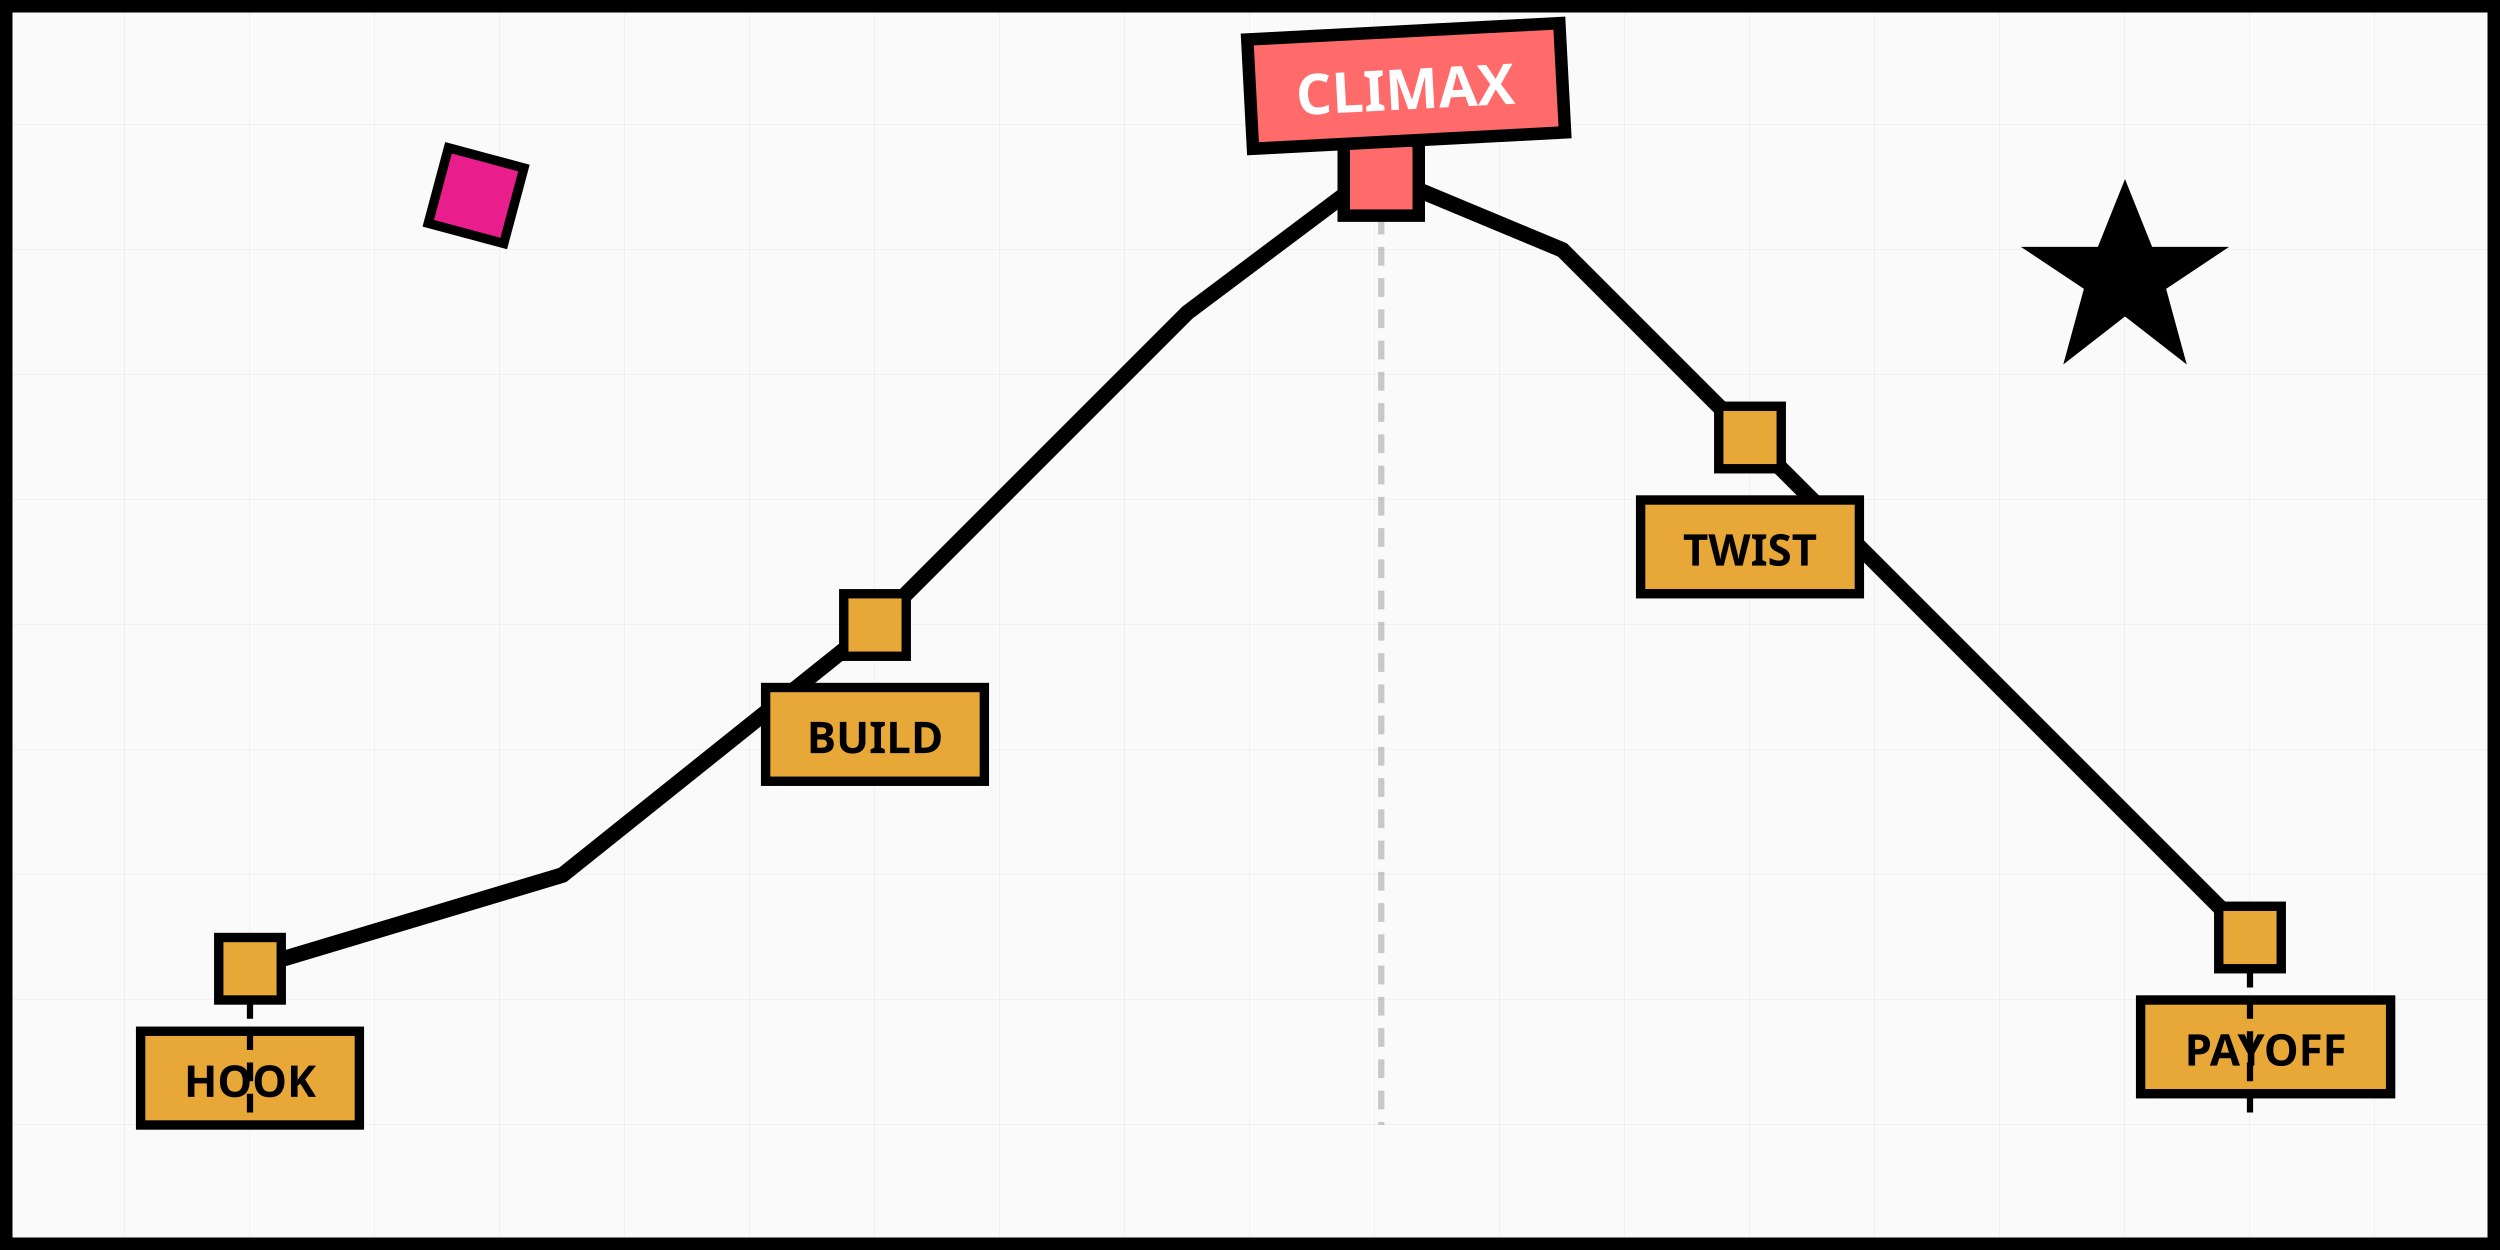
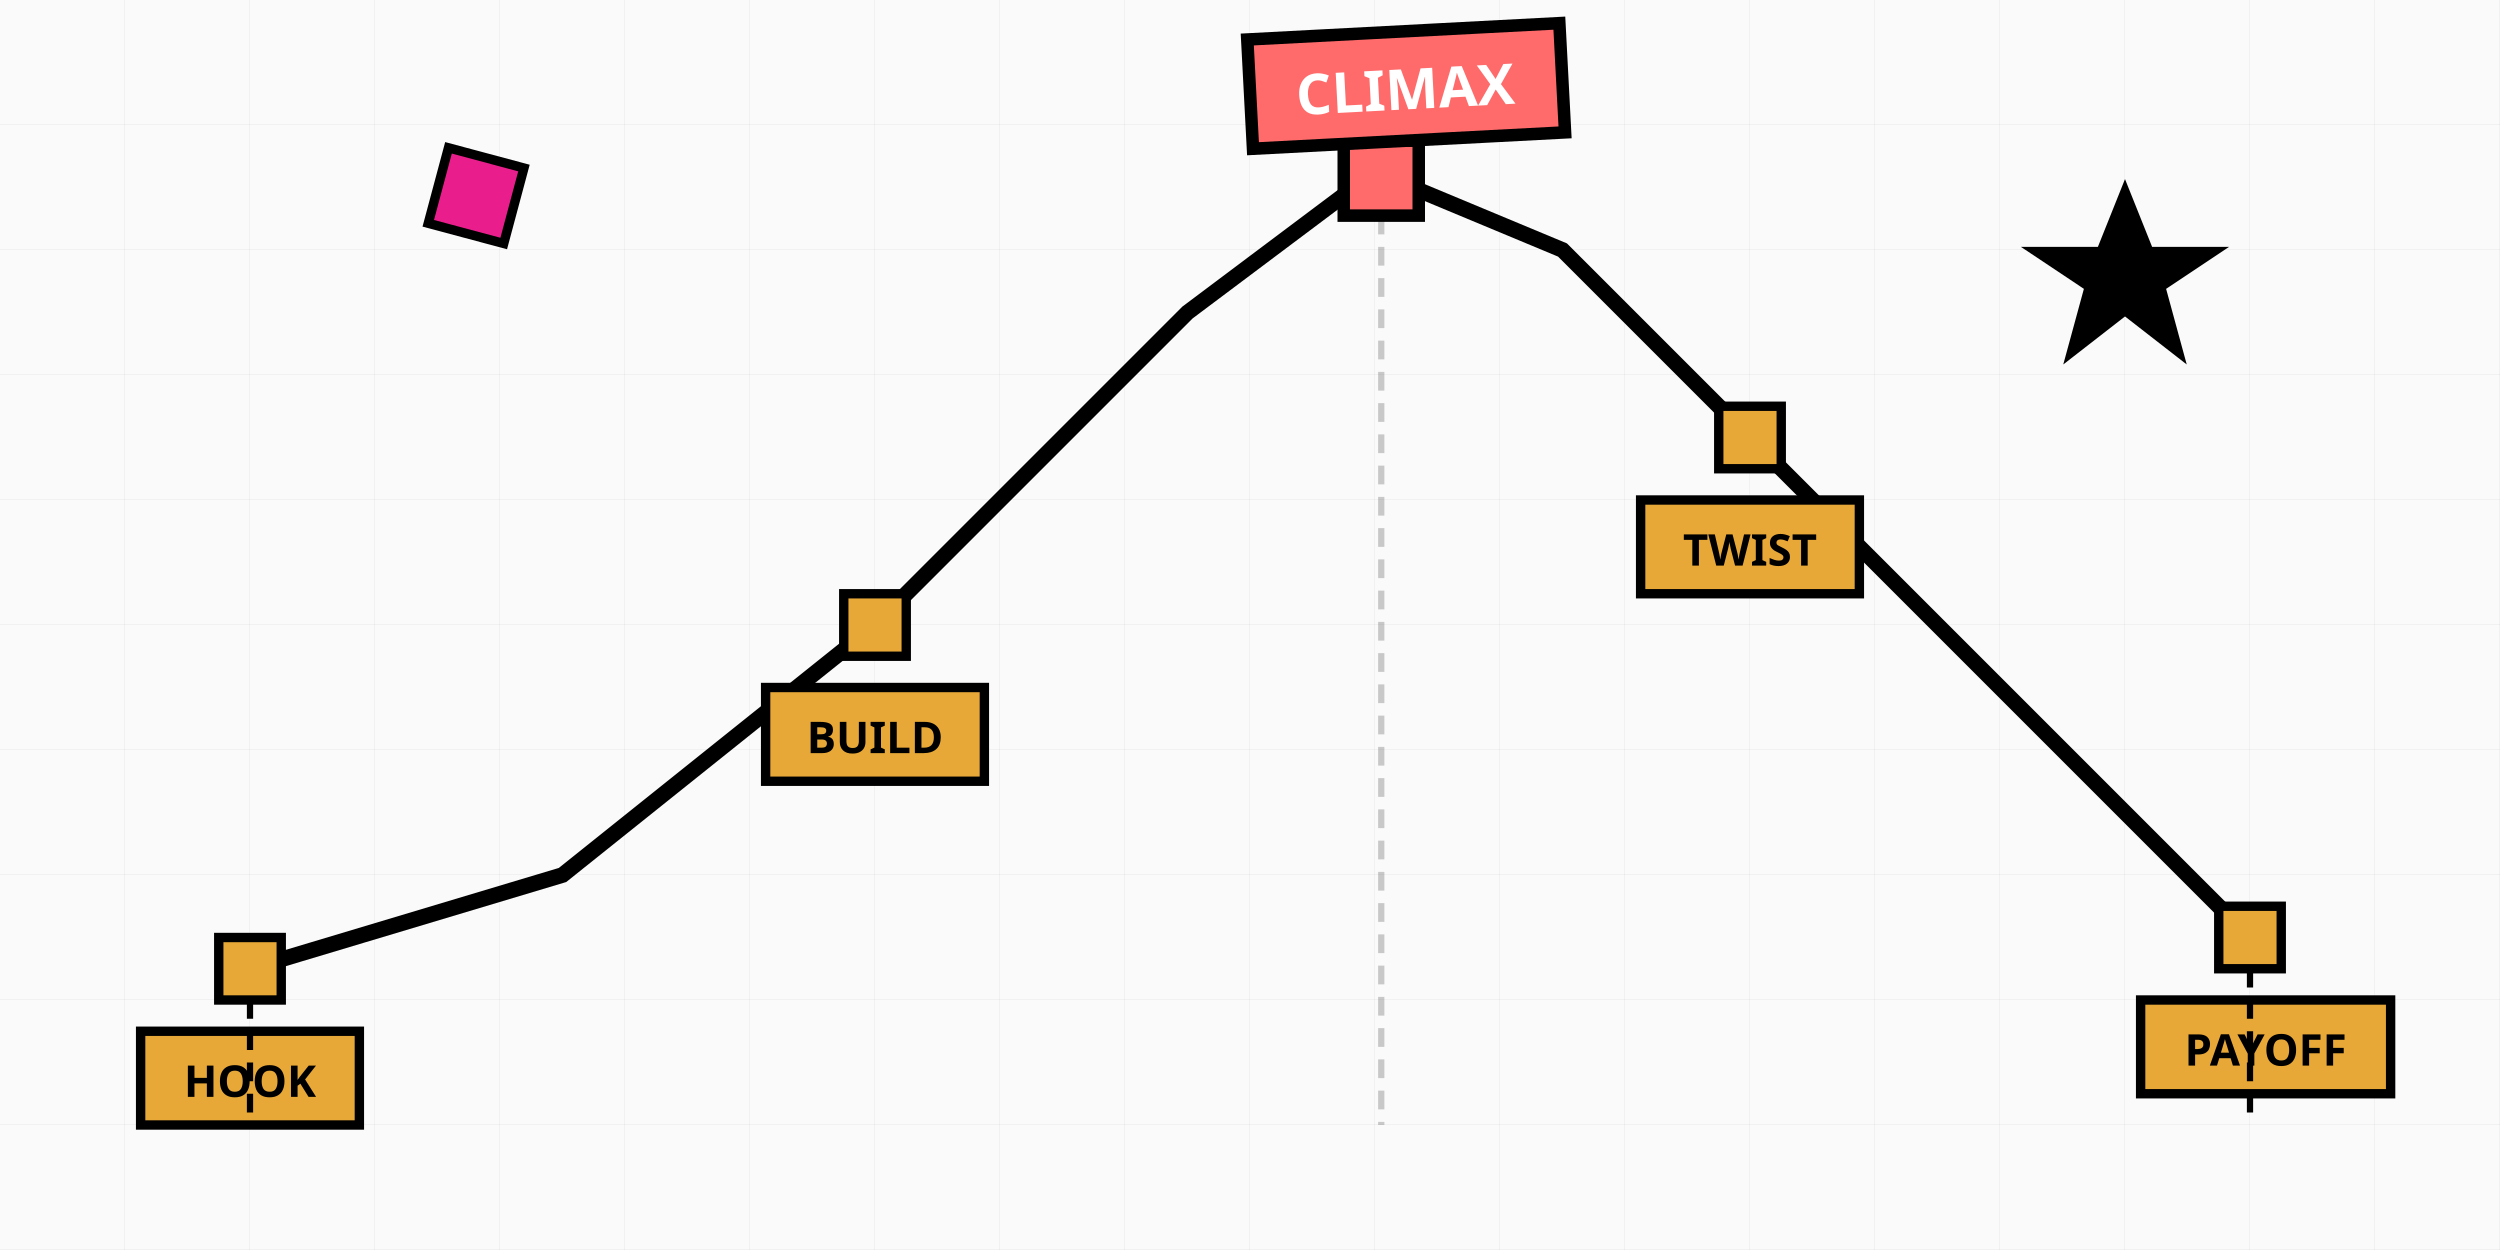
<svg xmlns="http://www.w3.org/2000/svg" viewBox="0 0 800 400">
  <rect width="800" height="400" fill="#FAFAFA" />
  <defs>
    <pattern id="grid4" x="0" y="0" width="40" height="40" patternUnits="userSpaceOnUse">
      <line x1="40" y1="0" x2="40" y2="40" stroke="#000" stroke-width="0.5" opacity="0.05" />
      <line x1="0" y1="40" x2="40" y2="40" stroke="#000" stroke-width="0.5" opacity="0.05" />
    </pattern>
  </defs>
  <rect width="800" height="400" fill="url(#grid4)" />
-   <rect x="2" y="2" width="796" height="396" fill="none" stroke="#000" stroke-width="4" />
  <polyline points="80,310 180,280 280,200 380,100 440,55 500,80 560,140 640,220 720,300" stroke="#000" stroke-width="5" fill="none" stroke-linejoin="miter" />
  <rect x="70" y="300" width="20" height="20" fill="#E8A838" stroke="#000" stroke-width="3" />
  <rect x="270" y="190" width="20" height="20" fill="#E8A838" stroke="#000" stroke-width="3" />
  <rect x="430" y="45" width="24" height="24" fill="#FF6B6B" stroke="#000" stroke-width="4" />
  <rect x="550" y="130" width="20" height="20" fill="#E8A838" stroke="#000" stroke-width="3" />
  <rect x="710" y="290" width="20" height="20" fill="#E8A838" stroke="#000" stroke-width="3" />
  <rect x="45" y="330" width="70" height="30" fill="#E8A838" stroke="#000" stroke-width="3" />
  <text x="80" y="351" font-family="system-ui, sans-serif" font-size="14" font-weight="900" fill="#000" text-anchor="middle">HOOK</text>
  <rect x="245" y="220" width="70" height="30" fill="#E8A838" stroke="#000" stroke-width="3" />
  <text x="280" y="241" font-family="system-ui, sans-serif" font-size="14" font-weight="900" fill="#000" text-anchor="middle">BUILD</text>
  <rect x="400" y="10" width="100" height="35" fill="#FF6B6B" stroke="#000" stroke-width="4" transform="rotate(-3 450 28)" />
  <text x="450" y="35" font-family="system-ui, sans-serif" font-size="18" font-weight="900" fill="#FFF" text-anchor="middle" transform="rotate(-3 450 35)">CLIMAX</text>
  <rect x="525" y="160" width="70" height="30" fill="#E8A838" stroke="#000" stroke-width="3" />
  <text x="560" y="181" font-family="system-ui, sans-serif" font-size="14" font-weight="900" fill="#000" text-anchor="middle">TWIST</text>
  <rect x="685" y="320" width="80" height="30" fill="#E8A838" stroke="#000" stroke-width="3" />
  <text x="725" y="341" font-family="system-ui, sans-serif" font-size="14" font-weight="900" fill="#000" text-anchor="middle">PAYOFF</text>
  <rect x="140" y="50" width="25" height="25" fill="#E91E8C" stroke="#000" stroke-width="3" transform="rotate(15 152 62)" />
  <polygon points="680,60 688,80 710,80 692,92 698,114 680,100 662,114 668,92 650,80 672,80" fill="#000" stroke="#000" stroke-width="2" />
  <line x1="80" y1="320" x2="80" y2="360" stroke="#000" stroke-width="2" stroke-dasharray="6,4" />
  <line x1="442" y1="69" x2="442" y2="360" stroke="#000" stroke-width="2" stroke-dasharray="6,4" opacity="0.2" />
  <line x1="720" y1="310" x2="720" y2="360" stroke="#000" stroke-width="2" stroke-dasharray="6,4" />
</svg>
